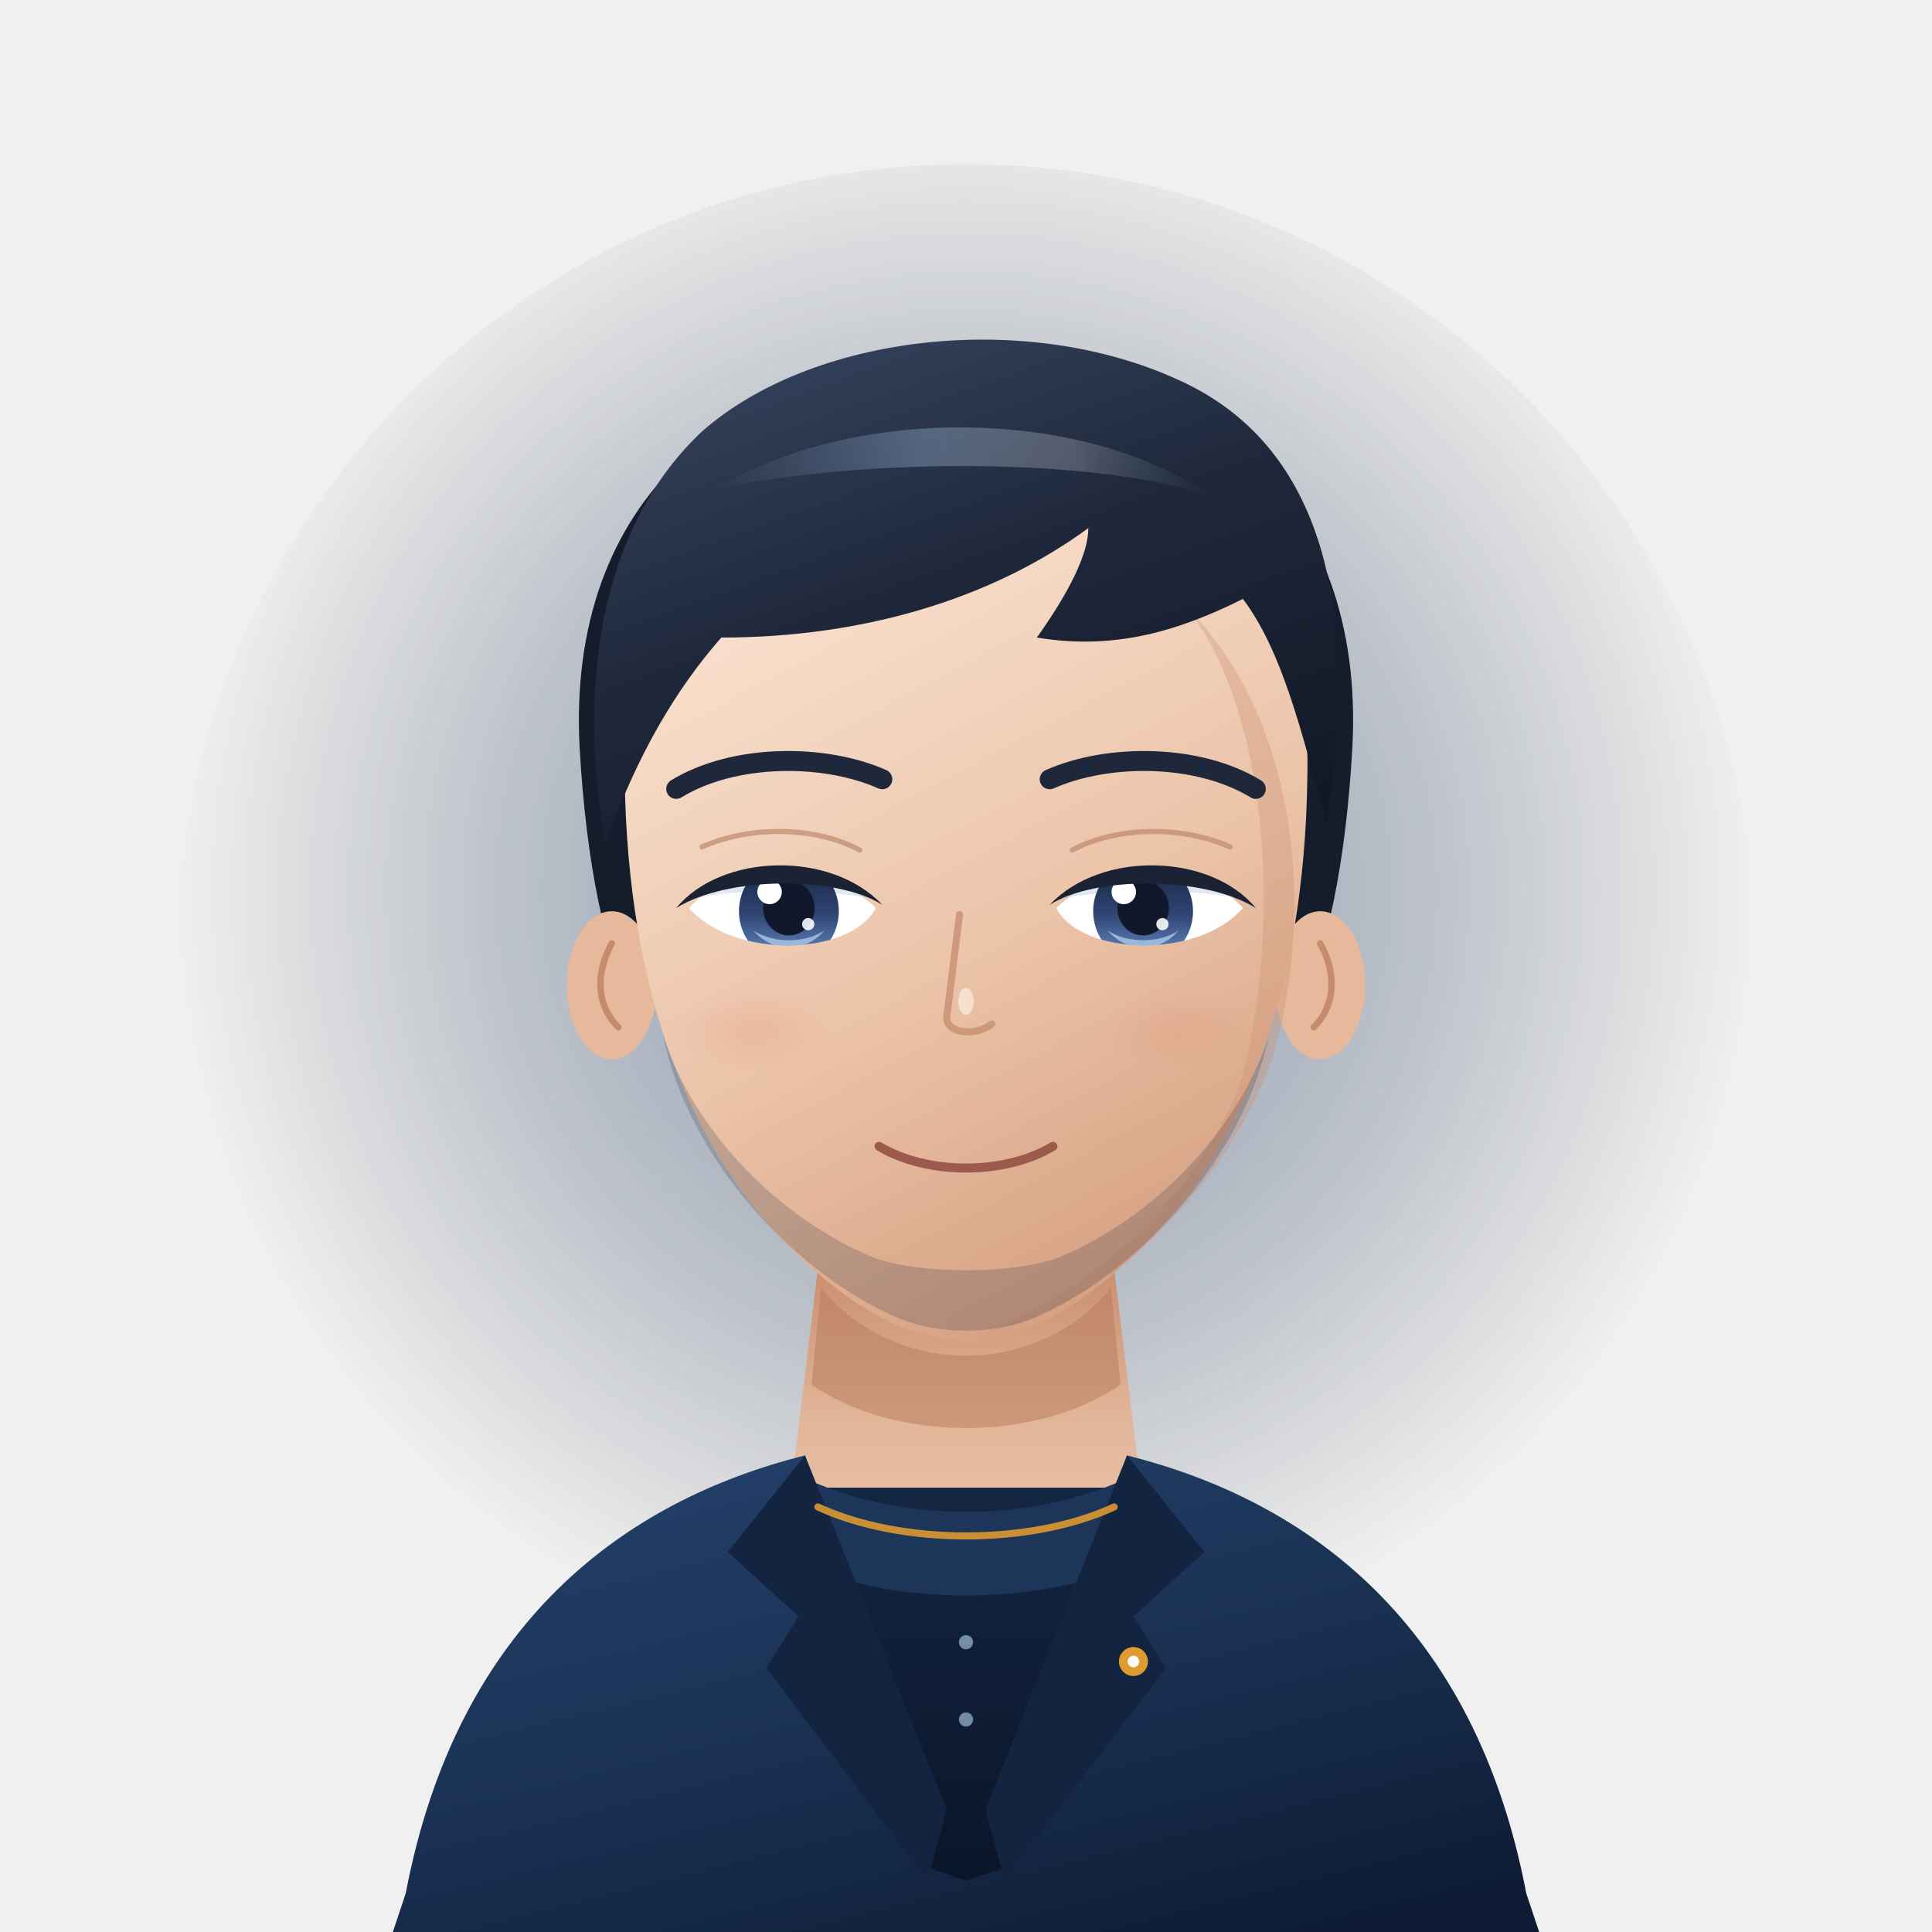
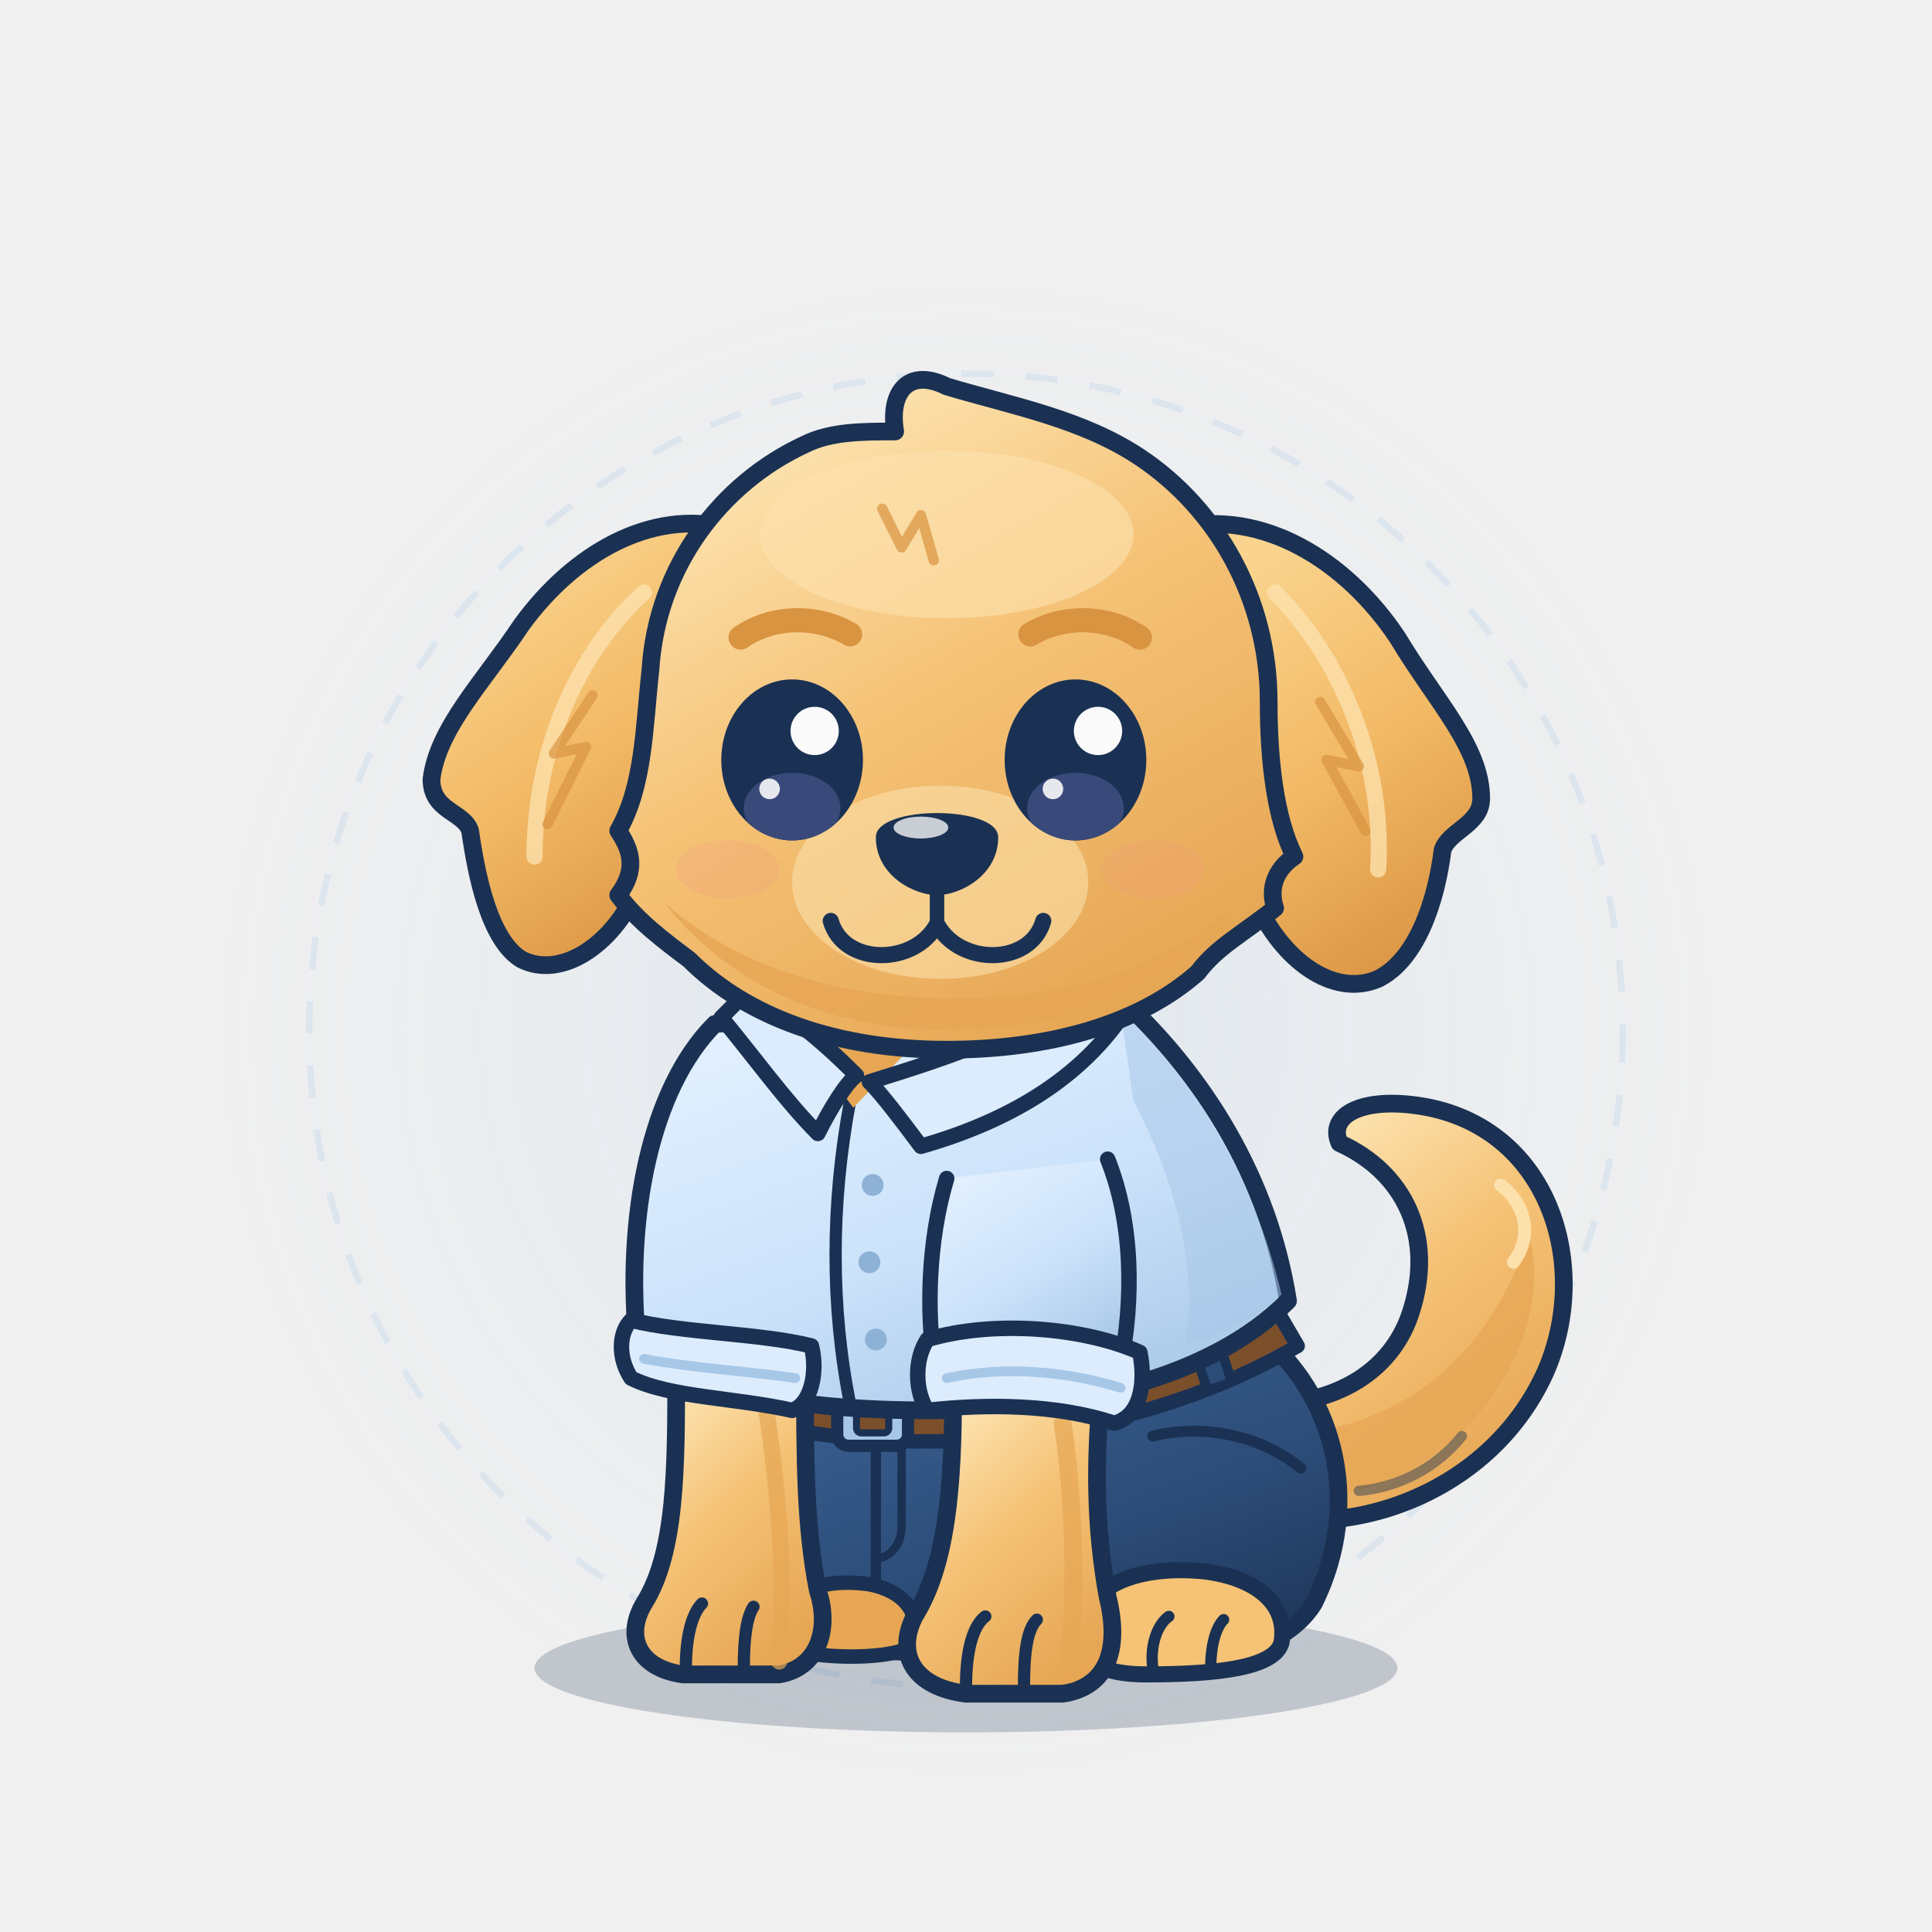
- <svg xmlns="http://www.w3.org/2000/svg" viewBox="0 0 600 600" width="600" height="600" role="img" aria-label="Teacher Ivan Portrait">
+ <svg xmlns="http://www.w3.org/2000/svg" viewBox="0 0 600 600" width="600" height="600" role="img" aria-label="Teacher Ivan — Golden Retriever Puppy Tutor">
  <defs>
-     <radialGradient id="ivan-bg-glow" cx="50%" cy="46%" r="50%">
-       <stop offset="0%" stop-color="#2B4B7C" stop-opacity="0.54" />
-       <stop offset="58%" stop-color="#1A3153" stop-opacity="0.24" />
-       <stop offset="100%" stop-color="#091326" stop-opacity="0" />
+     <radialGradient id="ivan-aura-grad" cx="50%" cy="50%" r="50%">
+       <stop offset="0%" stop-color="#A7C7E7" stop-opacity="0.34" />
+       <stop offset="68%" stop-color="#A7C7E7" stop-opacity="0.10" />
+       <stop offset="100%" stop-color="#A7C7E7" stop-opacity="0" />
    </radialGradient>
-     <linearGradient id="ivan-skin" x1="34%" y1="12%" x2="68%" y2="95%">
-       <stop offset="0%" stop-color="#F8DFCC" />
-       <stop offset="55%" stop-color="#EBC3A8" />
-       <stop offset="100%" stop-color="#D7A183" />
+     <radialGradient id="ivan-aura-amber" cx="50%" cy="50%" r="50%">
+       <stop offset="0%" stop-color="#E09B30" stop-opacity="0.36" />
+       <stop offset="68%" stop-color="#E09B30" stop-opacity="0.12" />
+       <stop offset="100%" stop-color="#E09B30" stop-opacity="0" />
+     </radialGradient>
+     <linearGradient id="ivan-fur-grad" x1="25%" y1="10%" x2="75%" y2="95%">
+       <stop offset="0%" stop-color="#FCE1AC" />
+       <stop offset="42%" stop-color="#F5C276" />
+       <stop offset="100%" stop-color="#E6A654" />
    </linearGradient>
-     <linearGradient id="ivan-neck-grad" x1="50%" y1="0%" x2="50%" y2="100%">
-       <stop offset="0%" stop-color="#C98E70" />
-       <stop offset="48%" stop-color="#E2B598" />
-       <stop offset="100%" stop-color="#ECC7AE" />
+     <linearGradient id="ivan-ear-grad" x1="30%" y1="5%" x2="70%" y2="95%">
+       <stop offset="0%" stop-color="#FAD48E" />
+       <stop offset="55%" stop-color="#F2B864" />
+       <stop offset="100%" stop-color="#DC9846" />
    </linearGradient>
-     <radialGradient id="ivan-blush" cx="50%" cy="50%" r="50%">
-       <stop offset="0%" stop-color="#DE8A74" stop-opacity="0.22" />
-       <stop offset="100%" stop-color="#DE8A74" stop-opacity="0" />
-     </radialGradient>
-     <linearGradient id="ivan-hair-main" x1="25%" y1="0%" x2="78%" y2="100%">
-       <stop offset="0%" stop-color="#35425C" />
-       <stop offset="45%" stop-color="#1F283B" />
-       <stop offset="100%" stop-color="#121826" />
-     </linearGradient>
-     <linearGradient id="ivan-hair-ribbon" x1="0%" y1="0%" x2="100%" y2="0%">
-       <stop offset="0%" stop-color="#A7C7E7" stop-opacity="0" />
-       <stop offset="42%" stop-color="#A7C7E7" stop-opacity="0.34" />
-       <stop offset="72%" stop-color="#FAFAFA" stop-opacity="0.22" />
-       <stop offset="100%" stop-color="#A7C7E7" stop-opacity="0" />
-     </linearGradient>
-     <linearGradient id="ivan-blazer-grad" x1="20%" y1="0%" x2="80%" y2="100%">
-       <stop offset="0%" stop-color="#23406A" />
-       <stop offset="50%" stop-color="#1A3153" />
-       <stop offset="100%" stop-color="#0D1C34" />
-     </linearGradient>
-     <linearGradient id="ivan-henley-grad" x1="50%" y1="0%" x2="50%" y2="100%">
-       <stop offset="0%" stop-color="#132642" />
-       <stop offset="100%" stop-color="#091326" />
-     </linearGradient>
-     <linearGradient id="ivan-iris-grad" x1="50%" y1="0%" x2="50%" y2="100%">
-       <stop offset="0%" stop-color="#18223D" />
-       <stop offset="52%" stop-color="#2E4472" />
-       <stop offset="85%" stop-color="#5978B0" />
+     <linearGradient id="ivan-shirt-grad" x1="20%" y1="0%" x2="80%" y2="100%">
+       <stop offset="0%" stop-color="#E4F1FE" />
+       <stop offset="55%" stop-color="#CBE2FA" />
      <stop offset="100%" stop-color="#A7C7E7" />
    </linearGradient>
-     <clipPath id="ivan-left-eye-clip">
-       <path d="M214 282 C226 268, 258 268, 272 282 C264 297, 228 298, 214 282 Z" />
+     <linearGradient id="ivan-jeans-grad" x1="20%" y1="0%" x2="85%" y2="100%">
+       <stop offset="0%" stop-color="#3B6294" />
+       <stop offset="60%" stop-color="#2C4C78" />
+       <stop offset="100%" stop-color="#1E3659" />
+     </linearGradient>
+     <clipPath id="ivan-eye-left-clip">
+       <ellipse cx="246" cy="236" rx="22" ry="25" />
    </clipPath>
-     <clipPath id="ivan-right-eye-clip">
-       <path d="M328 282 C342 268, 374 268, 386 282 C372 298, 336 297, 328 282 Z" />
+     <clipPath id="ivan-eye-right-clip">
+       <ellipse cx="334" cy="236" rx="22" ry="25" />
    </clipPath>
  </defs>
-   <g id="avatar-root">
-     <g id="bg-aura">
-       <circle cx="300" cy="296" r="245" fill="url(#ivan-bg-glow)" />
+   <g id="bg-aura" transform="translate(0, 0)">
+     <circle id="aura-ambient" cx="300" cy="320" r="236" fill="url(#ivan-aura-grad)" opacity="0.65" />
+     <circle id="aura-speaking" cx="300" cy="320" r="244" fill="url(#ivan-aura-amber)" opacity="0" />
+     <circle id="aura-ring-1" cx="300" cy="320" r="204" fill="none" stroke="#A7C7E7" stroke-width="2" stroke-opacity="0.24" stroke-dasharray="10 10" />
+     <circle id="aura-ring-2" cx="300" cy="320" r="234" fill="none" stroke="#E09B30" stroke-width="1.8" stroke-opacity="0" />
+   </g>
+   <g id="ground-shadow" transform="translate(0, 0)">
+     <ellipse cx="300" cy="518" rx="134" ry="20" fill="#1A3153" opacity="0.22" />
+   </g>
+   <g id="tail-group" transform="rotate(0, 398, 468)">
+     <path d="M 384 468 C 414 480, 462 466, 480 426 C 494 394, 482 352, 444 344 C 424 340, 412 346, 416 355 C 436 364, 446 384, 438 408 C 432 426, 414 438, 386 436 Z" fill="url(#ivan-fur-grad)" stroke="#1A3153" stroke-width="5.5" stroke-linecap="round" stroke-linejoin="round" />
+     <path d="M 392 464 C 424 470, 458 452, 472 418 C 476 408, 478 396, 475 384 C 464 416, 440 444, 396 446 Z" fill="#E6A654" opacity="0.72" />
+     <path d="M 466 368 C 474 374, 476 384, 470 392" fill="none" stroke="#FCE1AC" stroke-width="4" stroke-linecap="round" />
+     <path d="M 454 446 C 446 456, 434 462, 422 463" fill="none" stroke="#1A3153" stroke-width="3.2" stroke-linecap="round" opacity="0.45" />
+   </g>
+   <g id="character-body" transform="translate(0, 0)">
+     <g id="torso-uniform">
+       <path d="M 232 430 L 388 412 C 414 430, 424 466, 408 498 C 398 514, 372 518, 344 516 L 260 512 C 236 508, 224 482, 232 430 Z" fill="url(#ivan-jeans-grad)" stroke="#1A3153" stroke-width="5.5" stroke-linecap="round" stroke-linejoin="round" />
+       <path d="M 340 448 C 330 468, 336 496, 356 510" fill="none" stroke="#1A3153" stroke-width="4.5" stroke-linecap="round" />
+       <path d="M 358 446 C 374 442, 392 446, 404 456" fill="none" stroke="#1A3153" stroke-width="3.4" stroke-linecap="round" />
+       <path d="M 272 448 L 272 496" fill="none" stroke="#1A3153" stroke-width="3.2" stroke-linecap="round" />
+       <path d="M 280 448 L 280 474 C 280 480, 276 484, 272 484" fill="none" stroke="#1A3153" stroke-width="2.6" stroke-linecap="round" />
+       <path d="M 336 508 C 336 492, 354 486, 374 488 C 390 490, 400 498, 398 510 C 396 518, 378 520, 356 520 C 342 520, 336 516, 336 508 Z" fill="#F5C276" stroke="#1A3153" stroke-width="5" stroke-linecap="round" stroke-linejoin="round" />
+       <path d="M 358 518 C 357 510, 360 504, 363 502" fill="none" stroke="#1A3153" stroke-width="3.5" stroke-linecap="round" />
+       <path d="M 376 518 C 376 510, 378 505, 380 503" fill="none" stroke="#1A3153" stroke-width="3.5" stroke-linecap="round" />
+       <path d="M 244 504 C 244 494, 256 490, 270 492 C 280 494, 286 500, 284 510 C 282 515, 258 516, 244 512 Z" fill="#E6A654" stroke="#1A3153" stroke-width="4.5" stroke-linejoin="round" />
+       <path d="M 232 426 C 276 440, 344 436, 396 406 L 403 418 C 348 450, 276 454, 230 440 Z" fill="#7C4F2B" stroke="#1A3153" stroke-width="4.5" stroke-linejoin="round" />
+       <rect x="242" y="427" width="8" height="17" rx="2" fill="#2C4C78" stroke="#1A3153" stroke-width="3" />
+       <rect x="372" y="414" width="8" height="17" rx="2" transform="rotate(-18 376 422)" fill="#2C4C78" stroke="#1A3153" stroke-width="3" />
+       <rect x="260" y="432" width="22" height="17" rx="3.5" fill="#A7C7E7" stroke="#1A3153" stroke-width="3.8" />
+       <rect x="266" y="436" width="10" height="9" rx="1.5" fill="#7C4F2B" stroke="#1A3153" stroke-width="2.2" />
+       <path d="M 222 318 C 202 338, 194 378, 198 418 C 214 432, 248 438, 288 438 C 334 438, 376 428, 400 404 C 394 366, 374 334, 348 310 Z" fill="url(#ivan-shirt-grad)" stroke="#1A3153" stroke-width="5.5" stroke-linecap="round" stroke-linejoin="round" />
+       <path d="M 352 342 C 366 368, 372 396, 368 418 C 382 414, 392 408, 398 402 C 390 368, 372 336, 348 314 Z" fill="#A7C7E7" opacity="0.55" />
+       <path d="M 264 342 C 258 374, 258 406, 264 436" fill="none" stroke="#1A3153" stroke-width="3.8" stroke-linecap="round" />
+       <circle cx="271" cy="368" r="3.4" fill="#8EB2D6" />
+       <circle cx="270" cy="392" r="3.4" fill="#8EB2D6" />
+       <circle cx="272" cy="416" r="3.4" fill="#8EB2D6" />
+       <path d="M 244 316 L 265 344 L 288 320 Z" fill="#E6A654" />
+       <path d="M 224 316 C 234 328, 244 342, 254 352 C 258 344, 263 336, 266 334 C 254 322, 244 314, 232 308 Z" fill="#DCECFD" stroke="#1A3153" stroke-width="4.8" stroke-linejoin="round" />
+       <path d="M 352 310 C 338 334, 314 348, 286 356 C 280 348, 274 340, 270 336 C 296 328, 326 318, 342 302 Z" fill="#DCECFD" stroke="#1A3153" stroke-width="4.8" stroke-linejoin="round" />
    </g>
-     <g id="hair-back">
-       <path d="M180 232 C176 156, 226 112, 300 112 C374 112, 424 156, 420 232 C418 268, 412 296, 404 312 L196 312 C188 296, 182 268, 180 232 Z" fill="#151C2C" />
+     <g id="left-paw" transform="translate(0, 0)">
+       <path d="M 210 426 C 210 456, 210 482, 200 498 C 194 508, 198 518, 212 520 L 242 520 C 254 518, 258 506, 254 494 C 250 474, 250 452, 250 428 Z" fill="url(#ivan-fur-grad)" stroke="#1A3153" stroke-width="5.5" stroke-linecap="round" stroke-linejoin="round" />
+       <path d="M 238 438 C 242 464, 244 492, 242 516" fill="none" stroke="#E6A654" stroke-width="5" stroke-linecap="round" opacity="0.7" />
+       <path d="M 213 518 C 213 508, 215 501, 218 498" fill="none" stroke="#1A3153" stroke-width="3.8" stroke-linecap="round" />
+       <path d="M 231 518 C 231 508, 232 502, 234 499" fill="none" stroke="#1A3153" stroke-width="3.8" stroke-linecap="round" />
+       <path d="M 196 410 C 212 414, 236 414, 252 418 C 254 426, 252 436, 246 438 C 228 434, 208 434, 196 428 C 192 422, 192 414, 196 410 Z" fill="#DCECFD" stroke="#1A3153" stroke-width="4.8" stroke-linejoin="round" />
+       <path d="M 200 422 C 216 425, 234 426, 247 428" fill="none" stroke="#A7C7E7" stroke-width="3" stroke-linecap="round" />
    </g>
-     <g id="torso-group">
-       <path d="M254 394 L346 394 L356 476 C334 494, 266 494, 244 476 Z" fill="url(#ivan-neck-grad)" />
-       <g id="neck-shadow">
-         <path d="M255 400 C278 428, 322 428, 345 400 L348 430 C322 448, 278 448, 252 430 Z" fill="#B67B5F" opacity="0.52" />
+     <g id="right-paw" transform="translate(0, 0)">
+       <path d="M 294 366 C 288 386, 288 408, 290 422 L 348 424 C 352 404, 352 380, 344 360" fill="url(#ivan-shirt-grad)" stroke="#1A3153" stroke-width="4.8" stroke-linecap="round" stroke-linejoin="round" />
+       <path d="M 296 432 C 296 462, 294 486, 284 502 C 278 514, 284 524, 300 526 L 330 526 C 344 524, 348 512, 344 496 C 340 474, 340 454, 342 432 Z" fill="url(#ivan-fur-grad)" stroke="#1A3153" stroke-width="5.5" stroke-linecap="round" stroke-linejoin="round" />
+       <path d="M 330 442 C 334 468, 334 496, 332 520" fill="none" stroke="#E6A654" stroke-width="5.5" stroke-linecap="round" opacity="0.7" />
+       <path d="M 300 524 C 300 513, 302 505, 306 502" fill="none" stroke="#1A3153" stroke-width="3.8" stroke-linecap="round" />
+       <path d="M 318 524 C 318 513, 319 506, 322 503" fill="none" stroke="#1A3153" stroke-width="3.8" stroke-linecap="round" />
+       <path d="M 288 416 C 308 410, 336 412, 354 420 C 356 430, 354 440, 346 442 C 328 436, 306 436, 288 438 C 284 432, 284 422, 288 416 Z" fill="#DCECFD" stroke="#1A3153" stroke-width="4.8" stroke-linejoin="round" />
+       <path d="M 294 428 C 312 424, 332 426, 348 431" fill="none" stroke="#A7C7E7" stroke-width="3" stroke-linecap="round" />
+     </g>
+     <g id="head-group" transform="rotate(0, 300, 328)">
+       <g id="ear-left" transform="rotate(0, 212, 188)">
+         <path d="M 226 164 C 202 158, 178 172, 162 194 C 150 212, 136 226, 134 242 C 134 252, 144 252, 146 258 C 148 272, 152 292, 162 298 C 174 304, 190 294, 198 276 C 206 258, 212 232, 224 204 Z" fill="url(#ivan-ear-grad)" stroke="#1A3153" stroke-width="5.5" stroke-linecap="round" stroke-linejoin="round" />
+         <path d="M 200 184 C 180 202, 166 232, 166 266" fill="none" stroke="#FCE1AC" stroke-width="5" stroke-linecap="round" opacity="0.8" />
+         <path d="M 184 216 L 172 234 L 182 232 L 170 256" fill="none" stroke="#D99441" stroke-width="3.2" stroke-linecap="round" stroke-linejoin="round" opacity="0.7" />
      </g>
-       <path d="M240 462 L360 462 L352 600 L248 600 Z" fill="url(#ivan-henley-grad)" />
-       <path d="M244 456 C276 474, 324 474, 356 456 L346 488 C318 498, 282 498, 254 488 Z" fill="#1C3559" />
-       <path d="M126 588 C142 504, 194 466, 250 452 L288 580 L300 584 L312 580 L350 452 C406 466, 458 504, 474 588 L478 600 L122 600 Z" fill="url(#ivan-blazer-grad)" />
-       <path d="M250 452 L226 482 L248 502 L238 518 L288 584 L294 562 Z" fill="#12243F" />
-       <path d="M350 452 L374 482 L352 502 L362 518 L312 584 L306 562 Z" fill="#12243F" />
-       <g id="outfit-details">
-         <path d="M254 468 C280 480, 320 480, 346 468" fill="none" stroke="#E09B30" stroke-width="2.2" stroke-linecap="round" opacity="0.88" />
-         <circle cx="352" cy="516" r="4.5" fill="#E09B30" />
-         <circle cx="352" cy="516" r="1.8" fill="#FAFAFA" />
-         <circle cx="300" cy="510" r="2.2" fill="#A7C7E7" opacity="0.65" />
-         <circle cx="300" cy="534" r="2.2" fill="#A7C7E7" opacity="0.65" />
+       <g id="ear-right" transform="rotate(0, 388, 188)">
+         <path d="M 366 164 C 392 158, 418 174, 434 198 C 446 218, 460 232, 460 248 C 460 256, 450 258, 448 264 C 446 280, 440 298, 428 304 C 414 310, 398 298, 390 280 C 382 262, 378 232, 368 204 Z" fill="url(#ivan-ear-grad)" stroke="#1A3153" stroke-width="5.5" stroke-linecap="round" stroke-linejoin="round" />
+         <path d="M 396 184 C 416 204, 430 236, 428 270" fill="none" stroke="#FCE1AC" stroke-width="5" stroke-linecap="round" opacity="0.8" />
+         <path d="M 410 218 L 422 238 L 412 236 L 424 258" fill="none" stroke="#D99441" stroke-width="3.2" stroke-linecap="round" stroke-linejoin="round" opacity="0.7" />
      </g>
-     </g>
-     <g id="head-group">
-       <g id="ears-accessories">
-         <ellipse cx="190" cy="306" rx="14" ry="23" fill="#E6B89C" />
-         <path d="M190 293 C185 302, 185 312, 192 319" fill="none" stroke="#C58B6E" stroke-width="2" stroke-linecap="round" />
-         <ellipse cx="410" cy="306" rx="14" ry="23" fill="#E6B89C" />
-         <path d="M410 293 C415 302, 415 312, 408 319" fill="none" stroke="#C58B6E" stroke-width="2" stroke-linecap="round" />
+       <g id="face-base" transform="translate(0, 0)">
+         <path d="M 278 134 C 276 122, 282 114, 294 120 C 314 126, 336 130, 354 142 C 378 158, 394 186, 394 218 C 394 236, 396 254, 402 266 C 396 270, 394 276, 396 282 C 386 290, 378 294, 372 302 C 354 318, 326 326, 294 326 C 260 326, 232 316, 214 298 C 206 292, 198 286, 192 278 C 198 270, 196 264, 192 258 C 200 244, 200 226, 202 208 C 204 176, 224 150, 250 138 C 258 134, 268 134, 278 134 Z" fill="url(#ivan-fur-grad)" stroke="#1A3153" stroke-width="5.5" stroke-linecap="round" stroke-linejoin="round" />
+         <path d="M 206 280 C 228 308, 260 320, 296 320 C 334 320, 366 306, 384 280 C 364 300, 332 310, 296 310 C 260 310, 228 300, 206 280 Z" fill="#E6A654" opacity="0.82" />
+         <ellipse cx="294" cy="166" rx="58" ry="26" fill="#FCE1AC" opacity="0.65" />
+         <path d="M 274 158 L 280 170 L 286 160 L 290 174" fill="none" stroke="#D99441" stroke-width="3.2" stroke-linecap="round" stroke-linejoin="round" opacity="0.72" />
+         <ellipse cx="292" cy="274" rx="46" ry="30" fill="#FCE1AC" opacity="0.58" />
+         <ellipse id="cheek-blush-left" cx="226" cy="270" rx="16" ry="9" fill="#F2947E" opacity="0.22" />
+         <ellipse id="cheek-blush-right" cx="358" cy="270" rx="16" ry="9" fill="#F2947E" opacity="0.22" />
+         <path d="M 272 260 C 272 250, 310 250, 310 260 C 310 272, 298 278, 291 278 C 284 278, 272 272, 272 260 Z" fill="#1A3153" />
+         <ellipse cx="286" cy="257" rx="8.5" ry="3.4" fill="#FAFAFA" opacity="0.78" />
+         <path d="M 291 277 L 291 287" stroke="#1A3153" stroke-width="4.5" stroke-linecap="round" />
      </g>
-       <g id="face-base">
-         <path d="M194 242 C192 174, 238 138, 300 138 C362 138, 408 174, 406 242 C405 308, 386 358, 352 390 C332 409, 316 416, 300 416 C284 416, 268 409, 248 390 C214 358, 195 308, 194 242 Z" fill="url(#ivan-skin)" />
-         <path d="M368 188 C394 220, 398 286, 386 334 C374 368, 344 398, 306 414 C342 406, 378 372, 394 332 C408 290, 406 226, 368 188 Z" fill="#C98F73" opacity="0.34" />
-         <path d="M206 322 C214 360, 246 394, 276 408 C290 415, 310 415, 324 408 C354 394, 386 360, 394 322 C384 352, 358 378, 330 390 C316 396, 284 396, 270 390 C242 378, 216 352, 206 322 Z" fill="#2A3244" opacity="0.22" />
-         <ellipse cx="234" cy="320" rx="24" ry="13" fill="url(#ivan-blush)" />
-         <ellipse cx="366" cy="320" rx="24" ry="13" fill="url(#ivan-blush)" />
-         <path d="M298 284 L294 316 C294 321, 303 322, 308 318" fill="none" stroke="#C58B6E" stroke-width="2.2" stroke-linecap="round" opacity="0.75" />
-         <ellipse cx="300" cy="311" rx="2.4" ry="4.2" fill="#FFF7F0" opacity="0.58" />
+       <g id="eyebrows-left" transform="translate(0, 0)">
+         <path d="M 230 198 C 240 191, 254 191, 264 197" fill="none" stroke="#D99441" stroke-width="7.5" stroke-linecap="round" />
      </g>
-       <g id="eyes-group">
-         <g id="eye-left-sclera">
-           <path d="M214 282 C226 268, 258 268, 272 282 C264 297, 228 298, 214 282 Z" fill="#FFFFFF" />
-           <path d="M216 279 C228 271, 256 271, 270 279 C256 276, 228 276, 216 279 Z" fill="#CBD5E1" opacity="0.55" />
-         </g>
-         <g id="eye-right-sclera">
-           <path d="M328 282 C342 268, 374 268, 386 282 C372 298, 336 297, 328 282 Z" fill="#FFFFFF" />
-           <path d="M330 279 C344 271, 372 271, 384 279 C372 276, 344 276, 330 279 Z" fill="#CBD5E1" opacity="0.55" />
-         </g>
-         <g clip-path="url(#ivan-left-eye-clip)">
-           <g id="eye-left-iris">
-             <ellipse cx="245" cy="283" rx="15.5" ry="16" fill="url(#ivan-iris-grad)" />
-             <ellipse cx="245" cy="282" rx="8" ry="8.5" fill="#11182C" />
-             <path d="M234 289 C240 296, 250 296, 256 289 C250 293, 240 293, 234 289 Z" fill="#A7C7E7" opacity="0.82" />
-             <circle cx="239" cy="277" r="3.8" fill="#FFFFFF" />
-             <circle cx="251" cy="287" r="1.9" fill="#FFFFFF" opacity="0.88" />
+       <g id="eyebrows-right" transform="translate(0, 0)">
+         <path d="M 320 197 C 330 191, 344 191, 354 198" fill="none" stroke="#D99441" stroke-width="7.5" stroke-linecap="round" />
+       </g>
+       <g id="eyes-open" opacity="1">
+         <ellipse cx="246" cy="236" rx="22" ry="25" fill="#1A3153" />
+         <g clip-path="url(#ivan-eye-left-clip)">
+           <g id="eye-left-iris" transform="translate(0, 0)">
+             <ellipse cx="246" cy="251" rx="15" ry="11" fill="#394A7A" />
+             <circle cx="253" cy="227" r="7.5" fill="#FAFAFA" />
+             <circle cx="239" cy="245" r="3.2" fill="#FAFAFA" opacity="0.9" />
          </g>
        </g>
-         <g clip-path="url(#ivan-right-eye-clip)">
-           <g id="eye-right-iris">
-             <ellipse cx="355" cy="283" rx="15.5" ry="16" fill="url(#ivan-iris-grad)" />
-             <ellipse cx="355" cy="282" rx="8" ry="8.5" fill="#11182C" />
-             <path d="M344 289 C350 296, 360 296, 366 289 C360 293, 350 293, 344 289 Z" fill="#A7C7E7" opacity="0.82" />
-             <circle cx="349" cy="277" r="3.8" fill="#FFFFFF" />
-             <circle cx="361" cy="287" r="1.9" fill="#FFFFFF" opacity="0.88" />
+         <ellipse cx="334" cy="236" rx="22" ry="25" fill="#1A3153" />
+         <g clip-path="url(#ivan-eye-right-clip)">
+           <g id="eye-right-iris" transform="translate(0, 0)">
+             <ellipse cx="334" cy="251" rx="15" ry="11" fill="#394A7A" />
+             <circle cx="341" cy="227" r="7.5" fill="#FAFAFA" />
+             <circle cx="327" cy="245" r="3.2" fill="#FAFAFA" opacity="0.9" />
          </g>
        </g>
-         <g id="eyelids-open" opacity="1">
-           <path d="M210 282 C224 265, 258 264, 274 281 C260 272, 226 272, 210 282 Z" fill="#1A2233" />
-           <path d="M218 263 C234 256, 254 257, 267 264" fill="none" stroke="#BA8266" stroke-width="1.6" stroke-linecap="round" opacity="0.65" />
-           <path d="M390 282 C376 265, 342 264, 326 281 C340 272, 374 272, 390 282 Z" fill="#1A2233" />
-           <path d="M382 263 C366 256, 346 257, 333 264" fill="none" stroke="#BA8266" stroke-width="1.6" stroke-linecap="round" opacity="0.65" />
-         </g>
-         <g id="eyelids-relaxed" opacity="0">
-           <path d="M210 281 C224 271, 258 271, 274 281 L274 266 L210 266 Z" fill="#EBC3A8" />
-           <path d="M210 281 C224 273, 258 273, 274 281" fill="none" stroke="#1A2233" stroke-width="3.8" stroke-linecap="round" />
-           <path d="M326 281 C342 271, 376 271, 390 281 L390 266 L326 266 Z" fill="#EBC3A8" />
-           <path d="M326 281 C342 273, 376 273, 390 281" fill="none" stroke="#1A2233" stroke-width="3.8" stroke-linecap="round" />
-         </g>
-         <g id="eyelids-blink" opacity="0">
-           <rect x="208" y="264" width="72" height="40" rx="16" fill="#EBC3A8" />
-           <path d="M213 286 C228 293, 256 293, 272 285" fill="none" stroke="#1A2233" stroke-width="3.4" stroke-linecap="round" />
-           <rect x="320" y="264" width="72" height="40" rx="16" fill="#EBC3A8" />
-           <path d="M328 285 C344 293, 372 293, 387 286" fill="none" stroke="#1A2233" stroke-width="3.4" stroke-linecap="round" />
-         </g>
      </g>
-       <g id="eyebrows-left">
-         <path d="M210 245 C228 234, 256 234, 274 242" fill="none" stroke="#1F283B" stroke-width="6.2" stroke-linecap="round" />
+       <g id="eyes-blink" opacity="0">
+         <path d="M 224 238 C 234 247, 258 247, 268 238" fill="none" stroke="#1A3153" stroke-width="6" stroke-linecap="round" />
+         <path d="M 312 238 C 322 247, 346 247, 356 238" fill="none" stroke="#1A3153" stroke-width="6" stroke-linecap="round" />
      </g>
-       <g id="eyebrows-right">
-         <path d="M326 242 C344 234, 372 234, 390 245" fill="none" stroke="#1F283B" stroke-width="6.2" stroke-linecap="round" />
+       <g id="eyes-happy" opacity="0">
+         <path d="M 226 242 C 236 224, 256 224, 266 242" fill="none" stroke="#1A3153" stroke-width="6.5" stroke-linecap="round" />
+         <path d="M 314 242 C 324 224, 344 224, 354 242" fill="none" stroke="#1A3153" stroke-width="6.5" stroke-linecap="round" />
      </g>
      <g id="mouth-visemes">
        <g id="mouth-rest" opacity="1">
-           <path d="M273 356 C288 365, 312 365, 327 356" fill="none" stroke="#9B5A4C" stroke-width="2.8" stroke-linecap="round" />
+           <path d="M 258 286 C 262 300, 284 300, 291 287 C 298 300, 320 300, 324 286" fill="none" stroke="#1A3153" stroke-width="5" stroke-linecap="round" stroke-linejoin="round" />
        </g>
        <g id="mouth-parted" opacity="0">
-           <path d="M276 355 C290 350, 310 350, 324 355 C316 365, 284 365, 276 355 Z" fill="#A6554E" />
-           <path d="M284 355 C294 353, 306 353, 316 355 C308 359, 292 359, 284 355 Z" fill="#FFFFFF" />
+           <ellipse cx="291" cy="296" rx="9" ry="5.5" fill="#3D1D2B" stroke="#1A3153" stroke-width="3.2" />
+           <path d="M 260 286 C 264 298, 284 298, 291 287 C 298 298, 318 298, 322 286" fill="none" stroke="#1A3153" stroke-width="5" stroke-linecap="round" stroke-linejoin="round" />
        </g>
        <g id="mouth-open-sm" opacity="0">
-           <path d="M274 354 C290 349, 310 349, 326 354 C318 369, 282 369, 274 354 Z" fill="#7D363B" />
-           <path d="M282 354 C294 352, 306 352, 318 354 L315 359 L285 359 Z" fill="#FFFFFF" />
+           <path d="M 274 292 C 276 308, 306 308, 308 292 Z" fill="#3D1D2B" stroke="#1A3153" stroke-width="4" stroke-linejoin="round" />
+           <ellipse cx="291" cy="303" rx="9" ry="4" fill="#F28B94" />
+           <path d="M 260 285 C 264 297, 284 297, 291 287 C 298 297, 318 297, 322 285" fill="none" stroke="#1A3153" stroke-width="5" stroke-linecap="round" stroke-linejoin="round" />
        </g>
        <g id="mouth-open-md" opacity="0">
-           <path d="M273 352 C290 347, 310 347, 327 352 C322 375, 278 375, 273 352 Z" fill="#6F2B32" />
-           <path d="M281 352 C294 350, 306 350, 319 352 L316 358 L284 358 Z" fill="#FFFFFF" />
-           <ellipse cx="300" cy="370" rx="13" ry="5" fill="#C46664" />
+           <path d="M 270 291 C 272 316, 310 316, 312 291 Z" fill="#3D1D2B" stroke="#1A3153" stroke-width="4.2" stroke-linejoin="round" />
+           <path d="M 278 307 C 284 301, 298 301, 304 307 C 298 313, 284 313, 278 307 Z" fill="#F28B94" />
+           <path d="M 258 284 C 263 296, 284 296, 291 286 C 298 296, 319 296, 324 284" fill="none" stroke="#1A3153" stroke-width="5" stroke-linecap="round" stroke-linejoin="round" />
        </g>
        <g id="mouth-open-lg" opacity="0">
-           <path d="M272 350 C290 344, 310 344, 328 350 C325 382, 275 382, 272 350 Z" fill="#5D222B" />
-           <path d="M280 350 C294 348, 306 348, 320 350 L317 357 L283 357 Z" fill="#FFFFFF" />
-           <ellipse cx="300" cy="374" rx="15" ry="6.5" fill="#C46262" />
+           <path d="M 266 289 C 268 322, 314 322, 316 289 Z" fill="#3D1D2B" stroke="#1A3153" stroke-width="4.5" stroke-linejoin="round" />
+           <path d="M 275 307 C 283 299, 299 299, 307 307 C 301 317, 281 317, 275 307 Z" fill="#F28B94" />
+           <path d="M 256 283 C 262 295, 283 295, 291 285 C 299 295, 320 295, 326 283" fill="none" stroke="#1A3153" stroke-width="5" stroke-linecap="round" stroke-linejoin="round" />
        </g>
        <g id="mouth-smile" opacity="0">
-           <path d="M269 352 C285 372, 315 372, 331 352 C315 359, 285 359, 269 352 Z" fill="#FFFFFF" />
-           <path d="M269 352 C285 373, 315 373, 331 352" fill="none" stroke="#9B5A4C" stroke-width="2.5" stroke-linecap="round" />
-           <path d="M273 352 C290 357, 310 357, 327 352" fill="none" stroke="#B66B5E" stroke-width="1.6" stroke-linecap="round" />
+           <path d="M 272 292 C 276 314, 306 314, 310 292 Z" fill="#F28B94" stroke="#1A3153" stroke-width="4.2" stroke-linejoin="round" />
+           <path d="M 254 283 C 260 299, 283 299, 291 286 C 299 299, 322 299, 328 283" fill="none" stroke="#1A3153" stroke-width="5.2" stroke-linecap="round" stroke-linejoin="round" />
        </g>
-       </g>
-       <g id="hair-front-bangs">
-         <path d="M188 262 C180 218, 184 166, 218 134 C252 104, 318 96, 366 118 C406 136, 424 180, 412 256 C404 226, 398 202, 386 186 C366 196, 346 202, 322 198 C332 184, 338 172, 338 164 C308 186, 268 198, 224 198 C210 214, 198 234, 188 262 Z" fill="url(#ivan-hair-main)" />
-         <path d="M222 152 C264 126, 336 126, 376 154 C340 142, 268 142, 222 152 Z" fill="url(#ivan-hair-ribbon)" />
      </g>
    </g>
  </g>
</svg>
